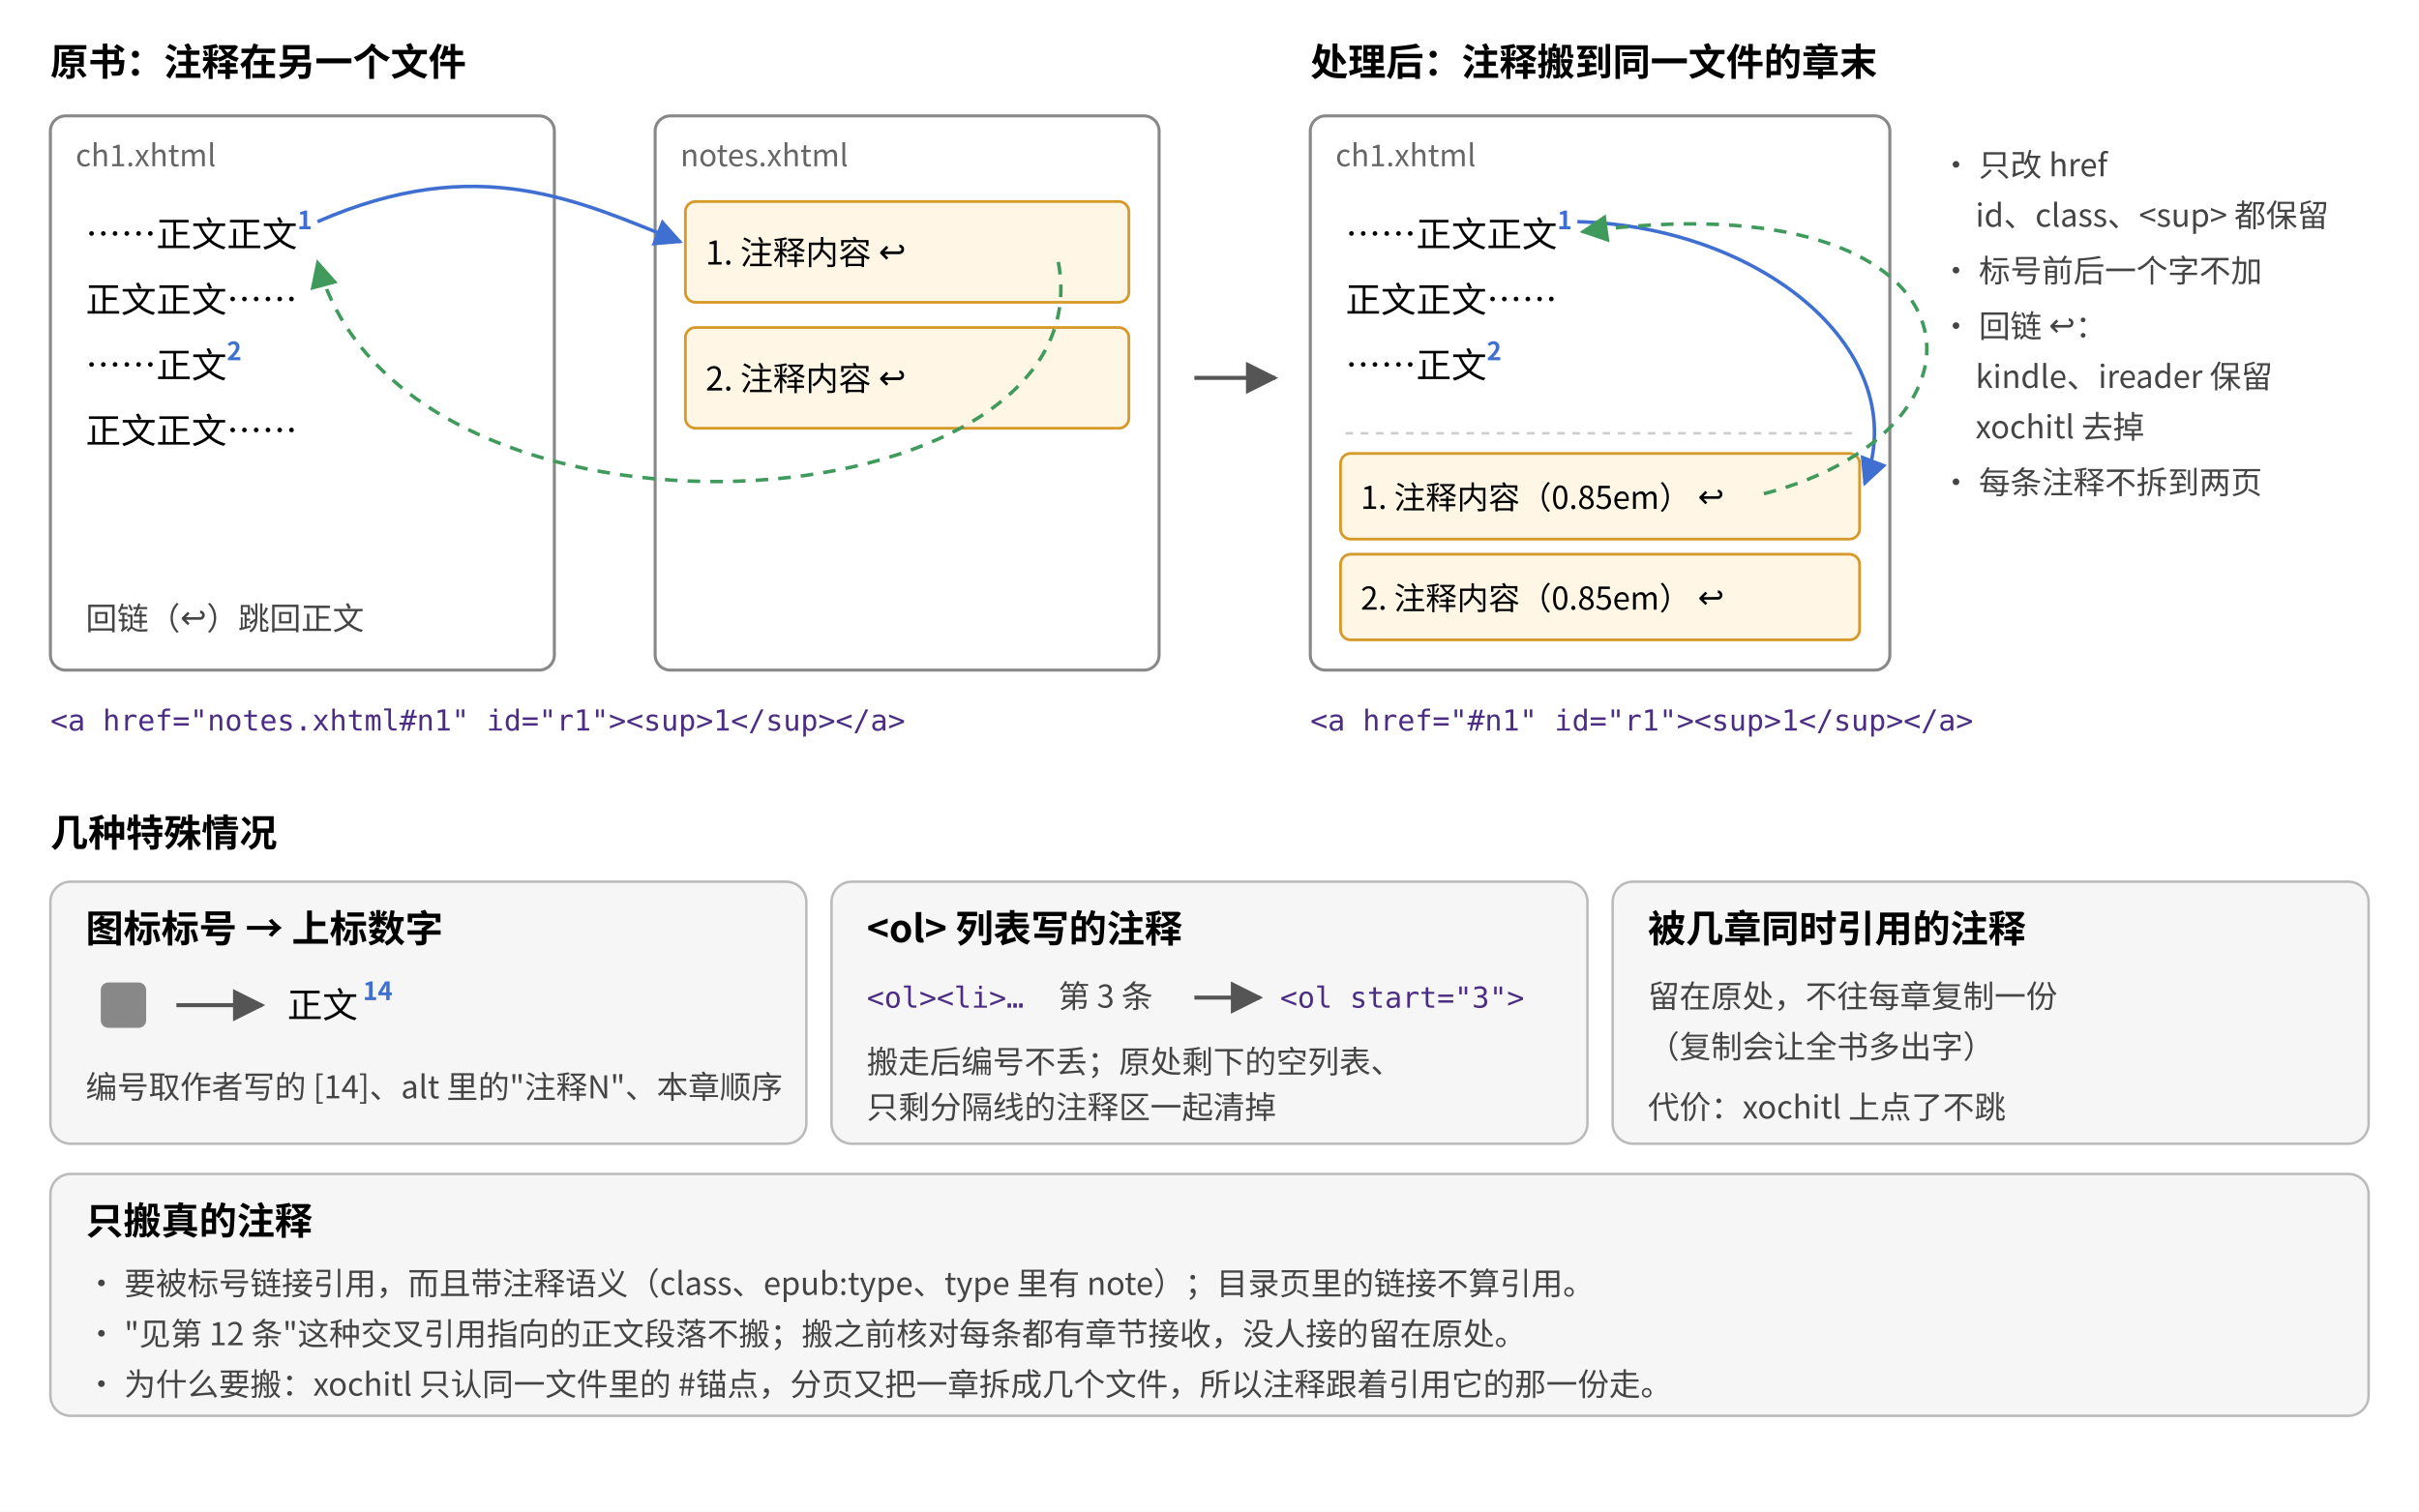
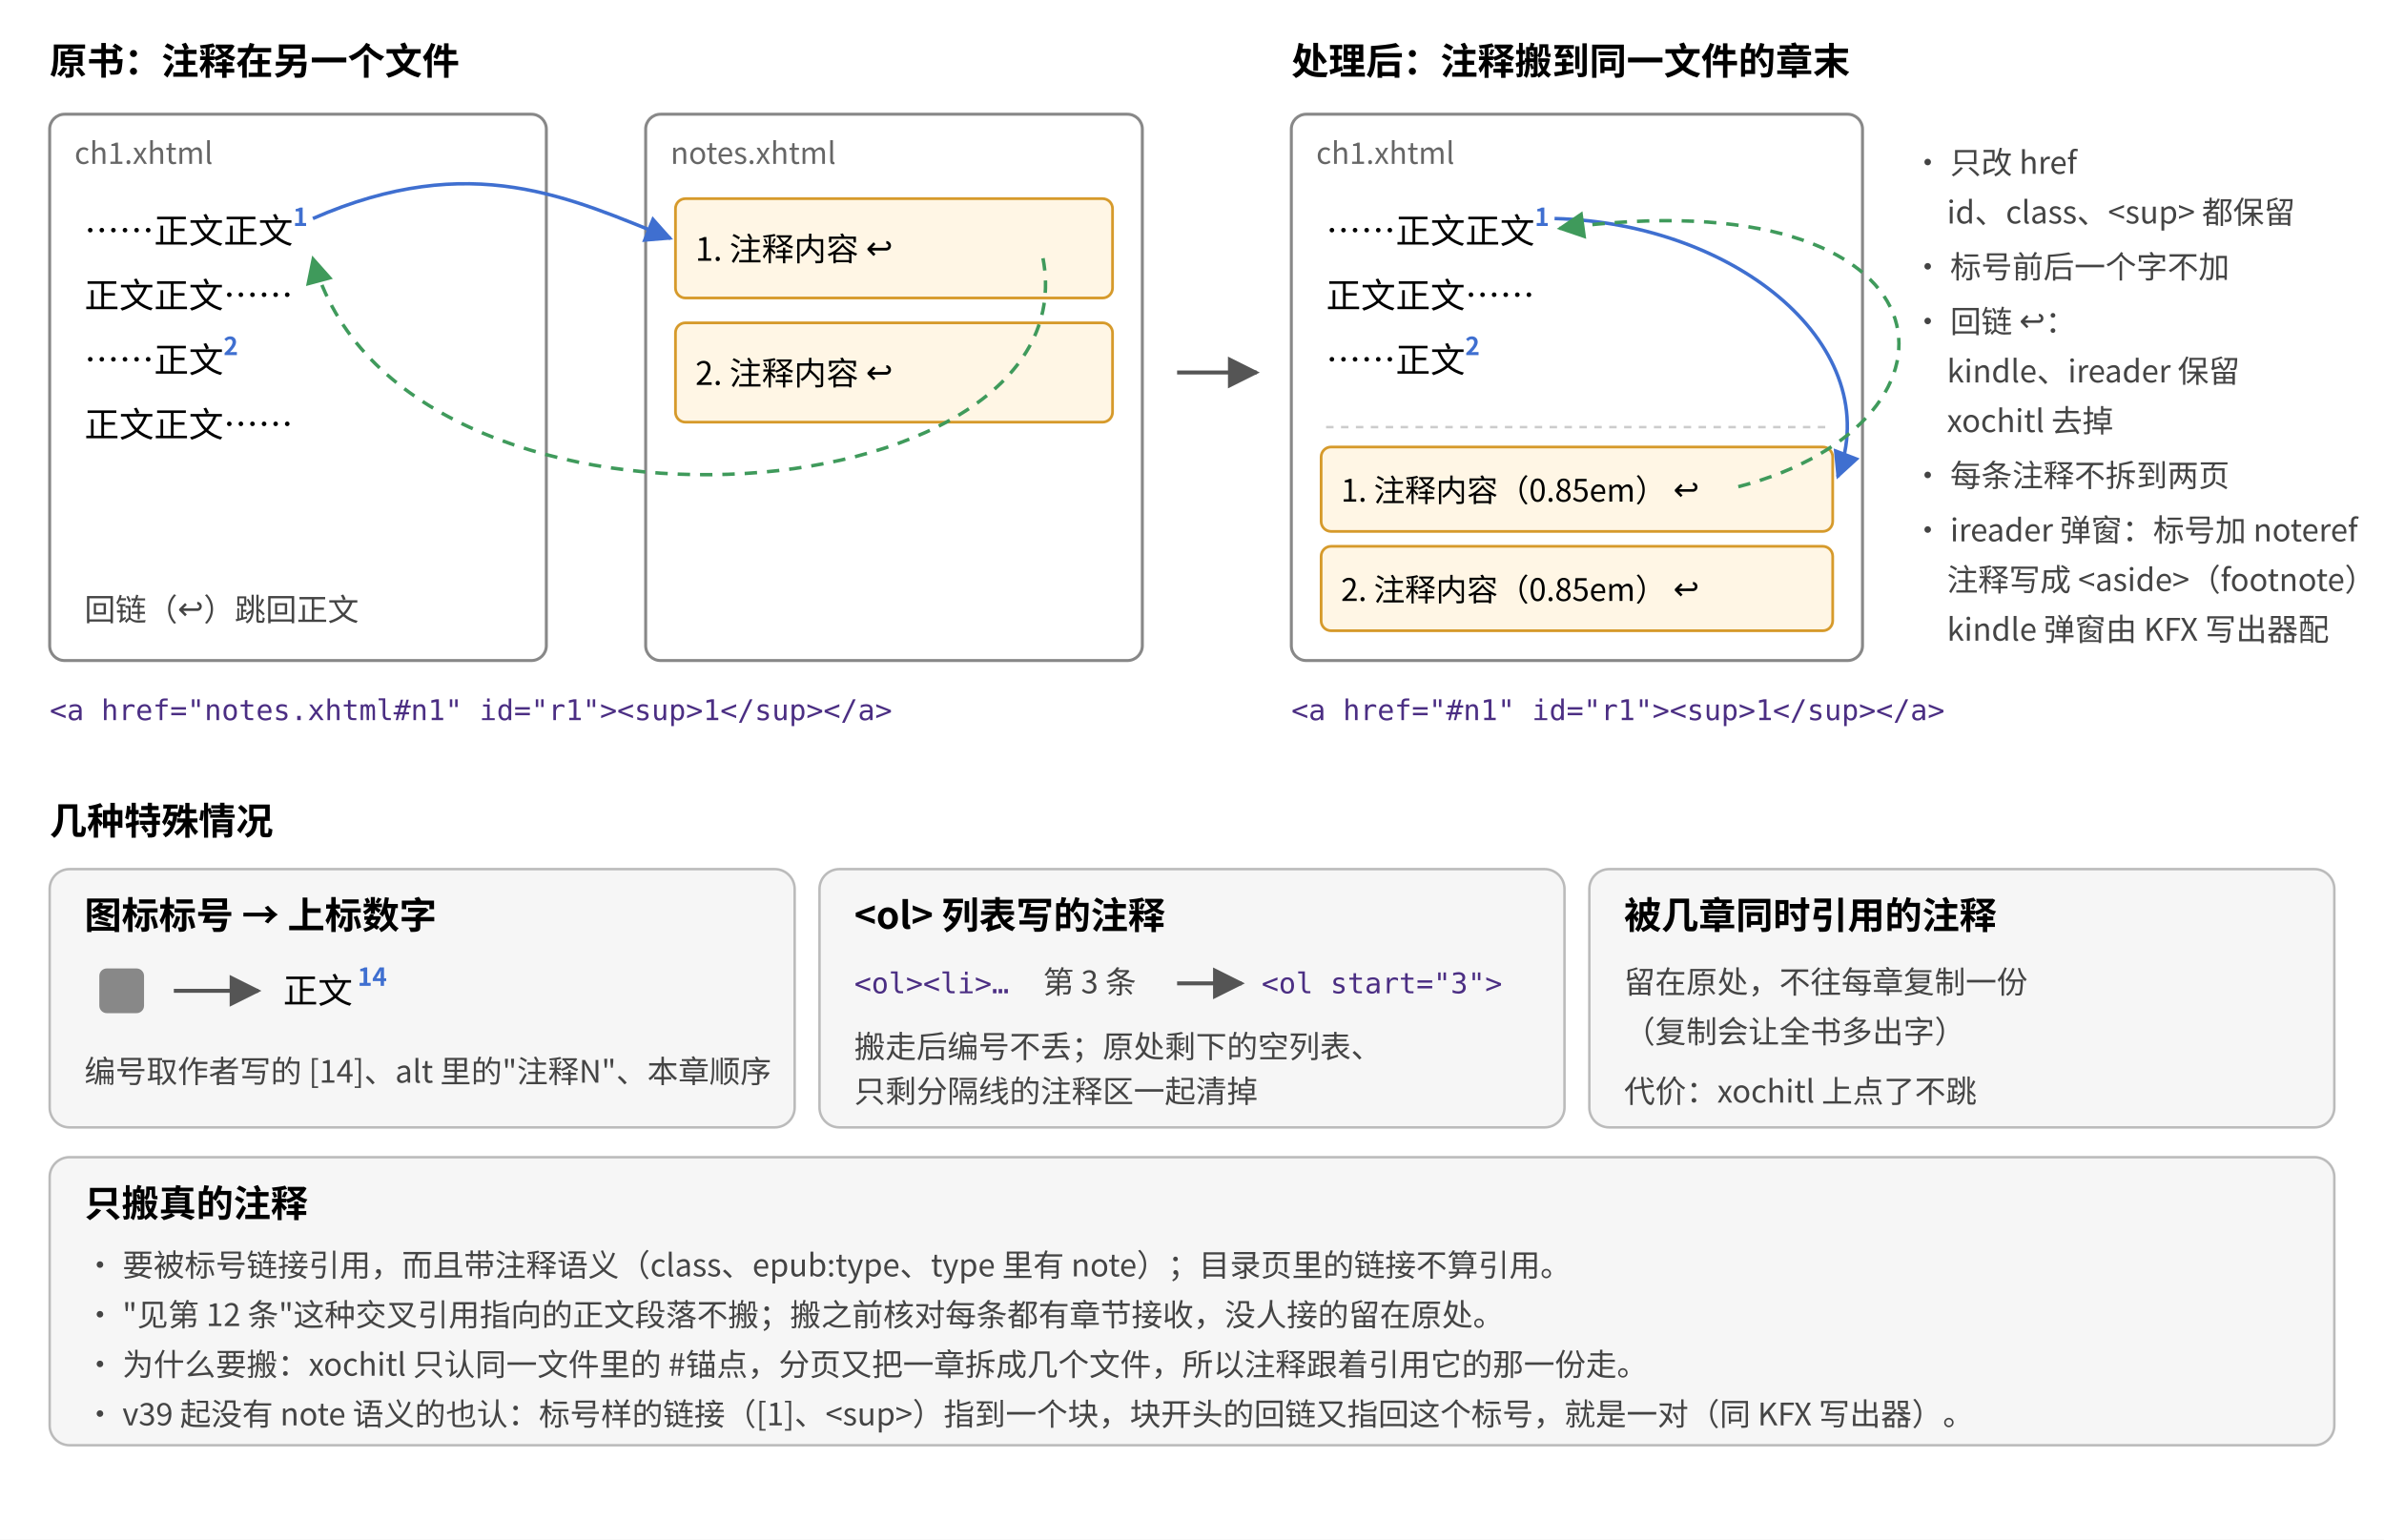
- <svg xmlns="http://www.w3.org/2000/svg" viewBox="0 0 960 600" font-family="'Noto Sans CJK SC','PingFang SC','Microsoft YaHei',sans-serif" font-size="14">
+ <svg xmlns="http://www.w3.org/2000/svg" viewBox="0 0 960 620" font-family="'Noto Sans CJK SC','PingFang SC','Microsoft YaHei',sans-serif" font-size="14">
  <defs>
    <marker id="a" viewBox="0 0 10 10" refX="9" refY="5" markerWidth="8" markerHeight="8" orient="auto">
      <path d="M0 0L10 5L0 10z" fill="#555" />
    </marker>
    <marker id="b" viewBox="0 0 10 10" refX="9" refY="5" markerWidth="8" markerHeight="8" orient="auto">
      <path d="M0 0L10 5L0 10z" fill="#3f6fd0" />
    </marker>
    <marker id="g" viewBox="0 0 10 10" refX="9" refY="5" markerWidth="8" markerHeight="8" orient="auto">
      <path d="M0 0L10 5L0 10z" fill="#3f9a5b" />
    </marker>
    <style>
      .pg{fill:#fff;stroke:#888;stroke-width:1.2}
      .nb{fill:#fff6e5;stroke:#d69a2b;stroke-width:1.1}
      .h{font-weight:bold;font-size:15px}
      .fn{font-size:12px;fill:#666}
      .s{font-size:12.5px;fill:#444}
      .m{font-family:monospace;font-size:11.5px;fill:#4b2e83}
      .sup{font-size:10px;fill:#3f6fd0;font-weight:bold}
      .fw{stroke:#3f6fd0;stroke-width:1.4;fill:none}
      .bk{stroke:#3f9a5b;stroke-width:1.4;fill:none;stroke-dasharray:5 4}
      .l{stroke:#555;stroke-width:1.6;fill:none}
      .tip{fill:#f6f6f6;stroke:#bbb;stroke-width:1}
    </style>
  </defs>
-   <rect width="960" height="600" fill="#ffffff" />
+   <rect width="960" height="620" fill="#ffffff" />
  <text x="20" y="30" class="h">原书：注释在另一个文件</text>
  <text x="520" y="30" class="h">处理后：注释搬到同一文件的章末</text>
  <rect class="pg" x="20" y="46" width="200" height="220" rx="6" />
  <text x="30" y="66" class="fn">ch1.xhtml</text>
  <text x="34" y="98">……正文正文</text>
  <text x="118" y="91" class="sup">1</text>
  <text x="34" y="124">正文正文……</text>
  <text x="34" y="150">……正文</text>
  <text x="90" y="143" class="sup">2</text>
  <text x="34" y="176">正文正文……</text>
  <rect class="pg" x="260" y="46" width="200" height="220" rx="6" />
  <text x="270" y="66" class="fn">notes.xhtml</text>
  <rect class="nb" x="272" y="80" width="176" height="40" rx="4" />
  <text x="280" y="105" font-size="13">1. 注释内容 ↩</text>
  <rect class="nb" x="272" y="130" width="176" height="40" rx="4" />
  <text x="280" y="155" font-size="13">2. 注释内容 ↩</text>
  <path class="fw" d="M126 88 C190 60 230 80 270 96" marker-end="url(#b)" />
  <path class="bk" d="M420 104 C440 210 160 230 126 104" marker-end="url(#g)" />
  <text x="34" y="250" class="s">回链（↩）跳回正文</text>
  <text x="20" y="290" class="m">&lt;a href="notes.xhtml#n1" id="r1"&gt;&lt;sup&gt;1&lt;/sup&gt;&lt;/a&gt;</text>
  <path class="l" d="M474 150 L506 150" marker-end="url(#a)" />
  <rect class="pg" x="520" y="46" width="230" height="220" rx="6" />
  <text x="530" y="66" class="fn">ch1.xhtml</text>
  <text x="534" y="98">……正文正文</text>
  <text x="618" y="91" class="sup">1</text>
  <text x="534" y="124">正文正文……</text>
  <text x="534" y="150">……正文</text>
  <text x="590" y="143" class="sup">2</text>
  <line x1="534" y1="172" x2="736" y2="172" stroke="#ccc" stroke-dasharray="3 3" />
  <rect class="nb" x="532" y="180" width="206" height="34" rx="4" />
  <text x="540" y="202" font-size="12.5">1. 注释内容（0.85em） ↩</text>
  <rect class="nb" x="532" y="220" width="206" height="34" rx="4" />
  <text x="540" y="242" font-size="12.5">2. 注释内容（0.85em） ↩</text>
  <path class="fw" d="M626 88 C700 90 760 140 740 192" marker-end="url(#b)" />
  <path class="bk" d="M700 196 C800 170 790 70 628 92" marker-end="url(#g)" />
  <text x="520" y="290" class="m">&lt;a href="#n1" id="r1"&gt;&lt;sup&gt;1&lt;/sup&gt;&lt;/a&gt;</text>
  <g class="s">
    <text x="770" y="70">· 只改 href</text>
    <text x="784" y="90">id、class、&lt;sup&gt; 都保留</text>
    <text x="770" y="112">· 标号前后一个字不加</text>
    <text x="770" y="134">· 回链 ↩：</text>
    <text x="784" y="154">kindle、ireader 保留</text>
    <text x="784" y="174">xochitl 去掉</text>
    <text x="770" y="196">· 每条注释不拆到两页</text>
+     <text x="770" y="218">· ireader 弹窗：标号加 noteref</text>
+     <text x="784" y="238">注释写成 &lt;aside&gt;（footnote）</text>
+     <text x="784" y="258">kindle 弹窗由 KFX 写出器配</text>
  </g>
  <text x="20" y="336" class="h">几种特殊情况</text>
  <rect class="tip" x="20" y="350" width="300" height="104" rx="8" />
  <text x="34" y="374" class="h" font-size="14">图标标号 → 上标数字</text>
  <rect x="40" y="390" width="18" height="18" rx="3" fill="#888" />
  <path class="l" d="M70 399 L104 399" marker-end="url(#a)" />
  <text x="114" y="404">正文</text>
  <text x="144" y="397" class="sup">14</text>
  <text x="34" y="436" class="s">编号取作者写的 [14]、alt 里的"注释N"、本章顺序</text>
  <rect class="tip" x="330" y="350" width="300" height="104" rx="8" />
  <text x="344" y="374" class="h" font-size="14">&lt;ol&gt; 列表写的注释</text>
  <text x="344" y="400" class="m">&lt;ol&gt;&lt;li&gt;…</text>
  <text x="420" y="400" class="s">第 3 条</text>
  <path class="l" d="M474 396 L500 396" marker-end="url(#a)" />
  <text x="508" y="400" class="m">&lt;ol start="3"&gt;</text>
  <text x="344" y="426" class="s">搬走后编号不丢；原处剩下的空列表、</text>
  <text x="344" y="444" class="s">只剩分隔线的注释区一起清掉</text>
  <rect class="tip" x="640" y="350" width="300" height="104" rx="8" />
  <text x="654" y="374" class="h" font-size="14">被几章同时引用的注释</text>
  <text x="654" y="400" class="s">留在原处，不往每章复制一份</text>
  <text x="654" y="420" class="s">（复制会让全书多出字）</text>
  <text x="654" y="444" class="s">代价：xochitl 上点了不跳</text>
-   <rect class="tip" x="20" y="466" width="920" height="96" rx="8" />
+   <rect class="tip" x="20" y="466" width="920" height="116" rx="8" />
  <text x="34" y="490" class="h" font-size="14">只搬真的注释</text>
  <text x="34" y="514" class="s">· 要被标号链接引用，而且带注释语义（class、epub:type、type 里有 note）；目录页里的链接不算引用。</text>
+   <text x="34" y="574" class="s">· v39 起没有 note 语义的也认：标号样的链接（[1]、&lt;sup&gt;）指到一个块，块开头的回链又指回这个标号，就是一对（同 KFX 写出器）。</text>
  <text x="34" y="534" class="s">· "见第 12 条"这种交叉引用指向的正文段落不搬；搬之前核对每条都有章节接收，没人接的留在原处。</text>
  <text x="34" y="554" class="s">· 为什么要搬：xochitl 只认同一文件里的 #锚点，分页又把一章拆成几个文件，所以注释跟着引用它的那一份走。</text>
</svg>
